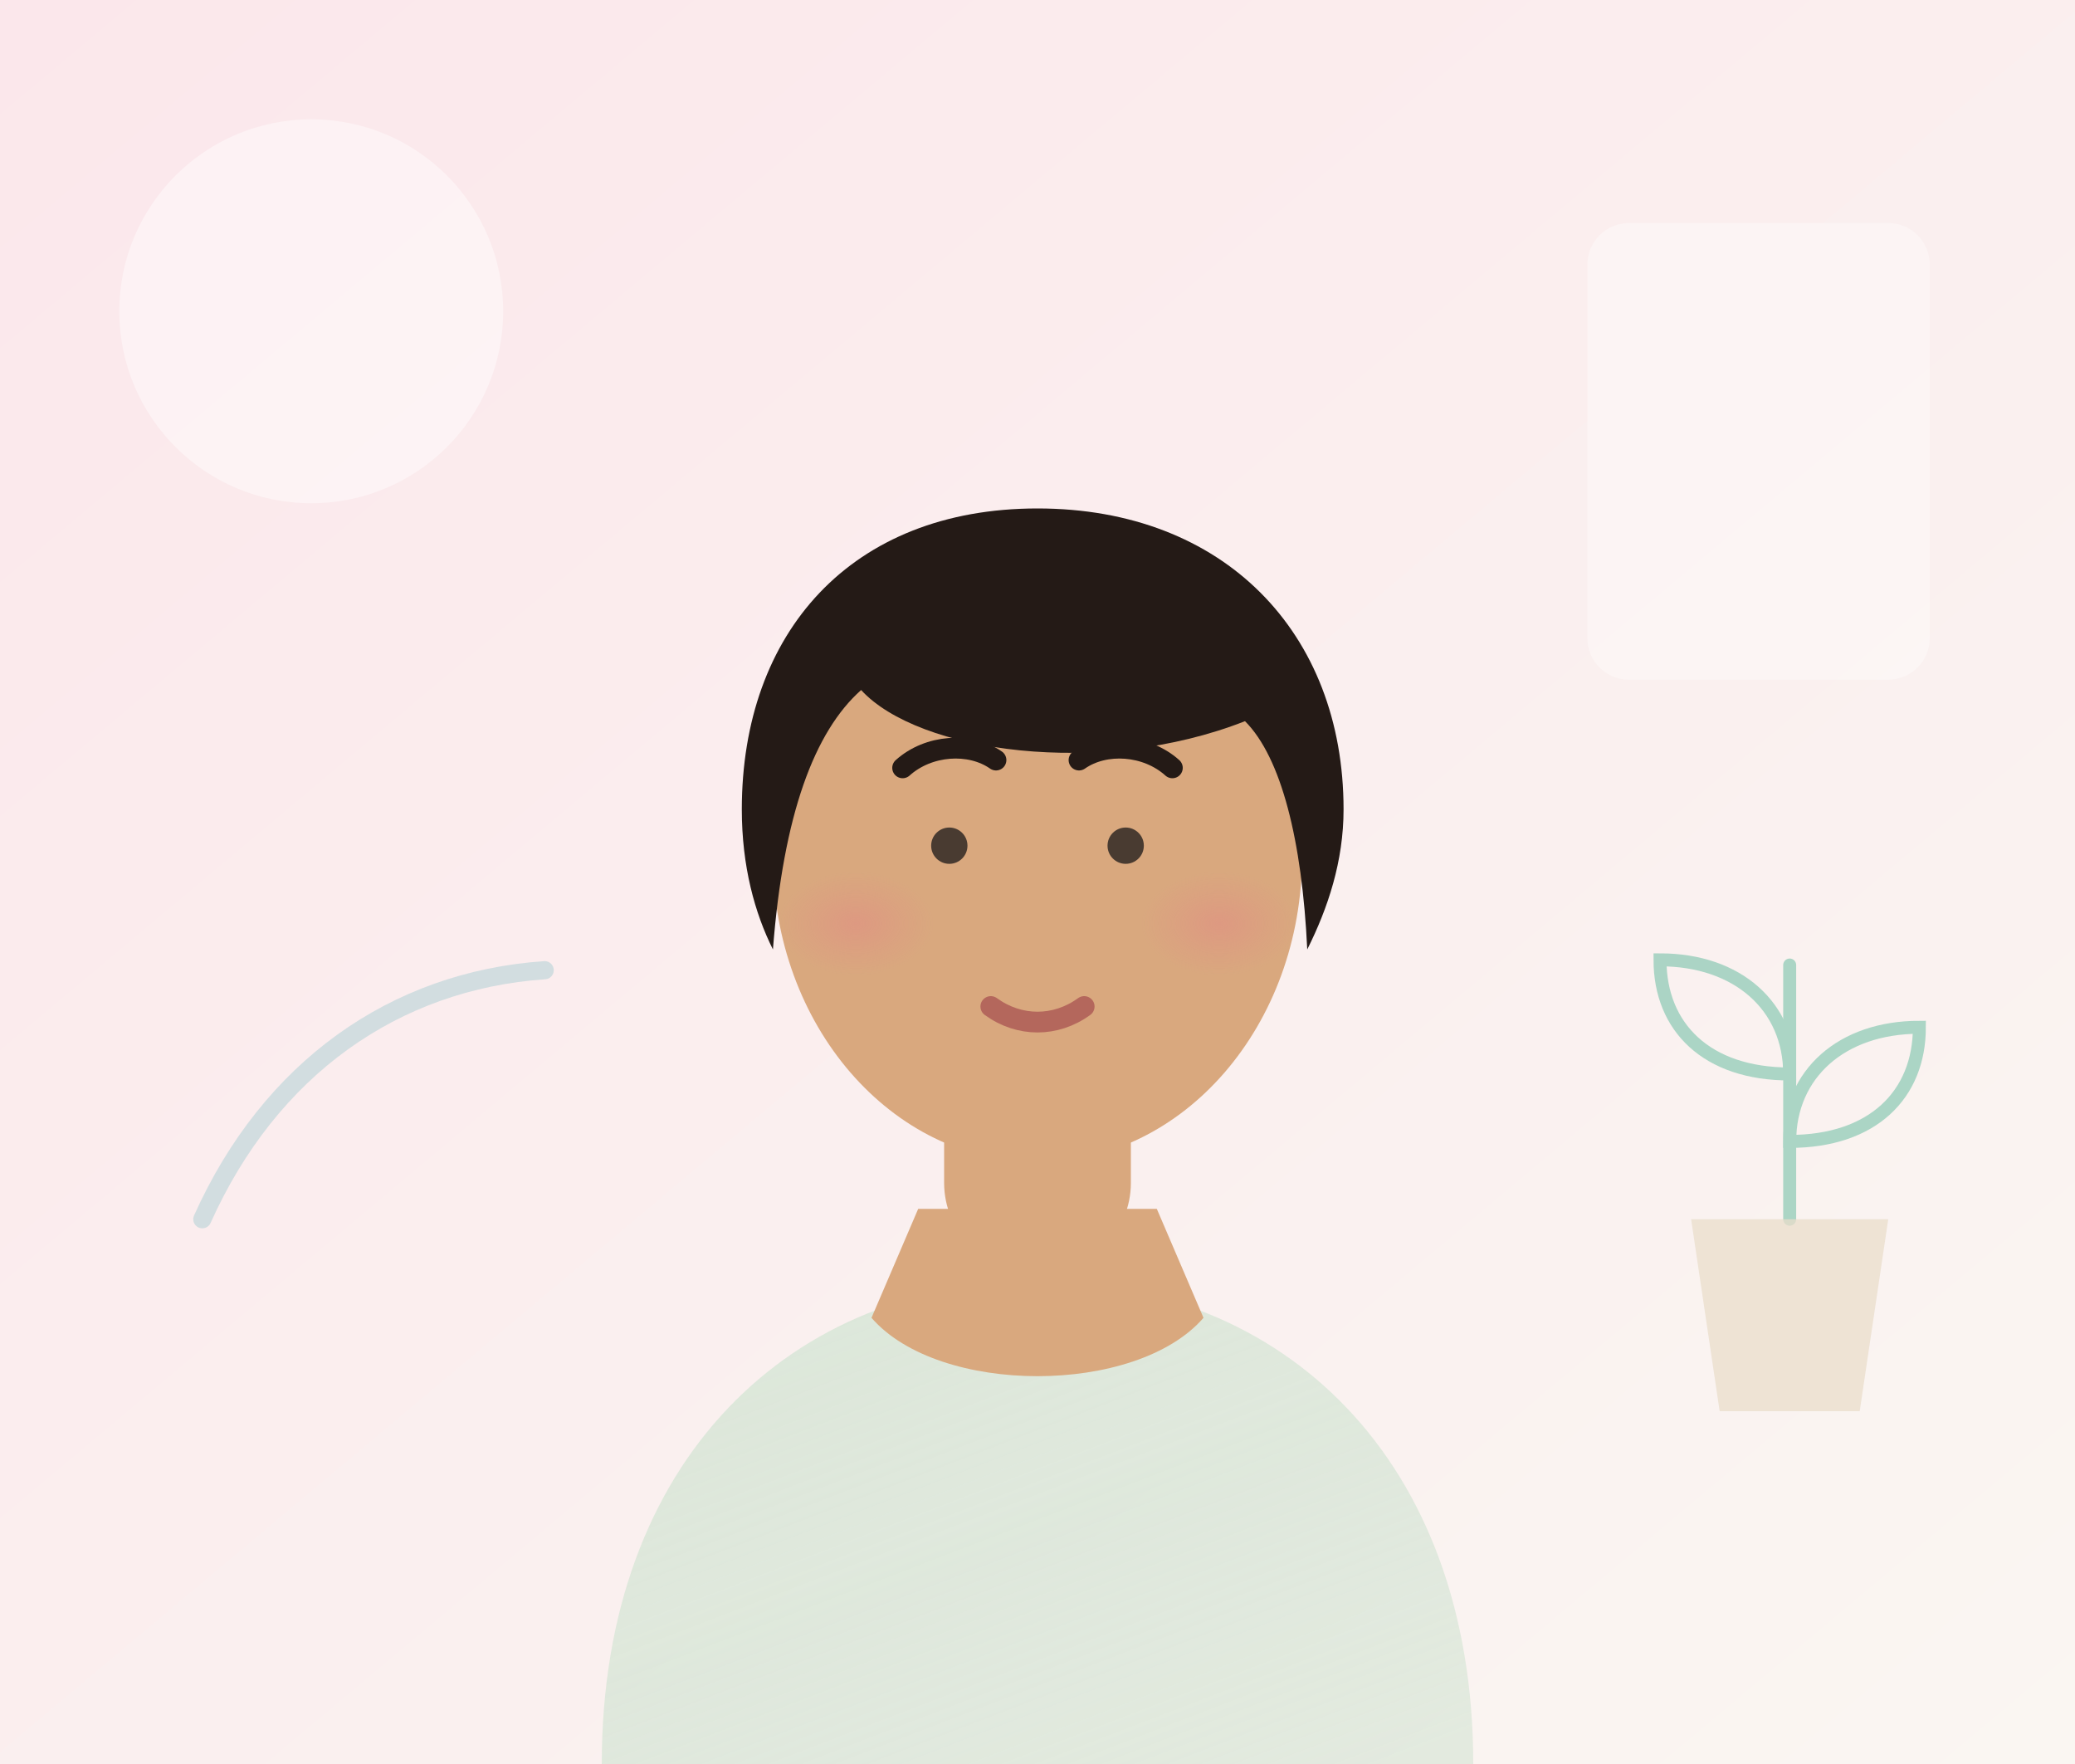
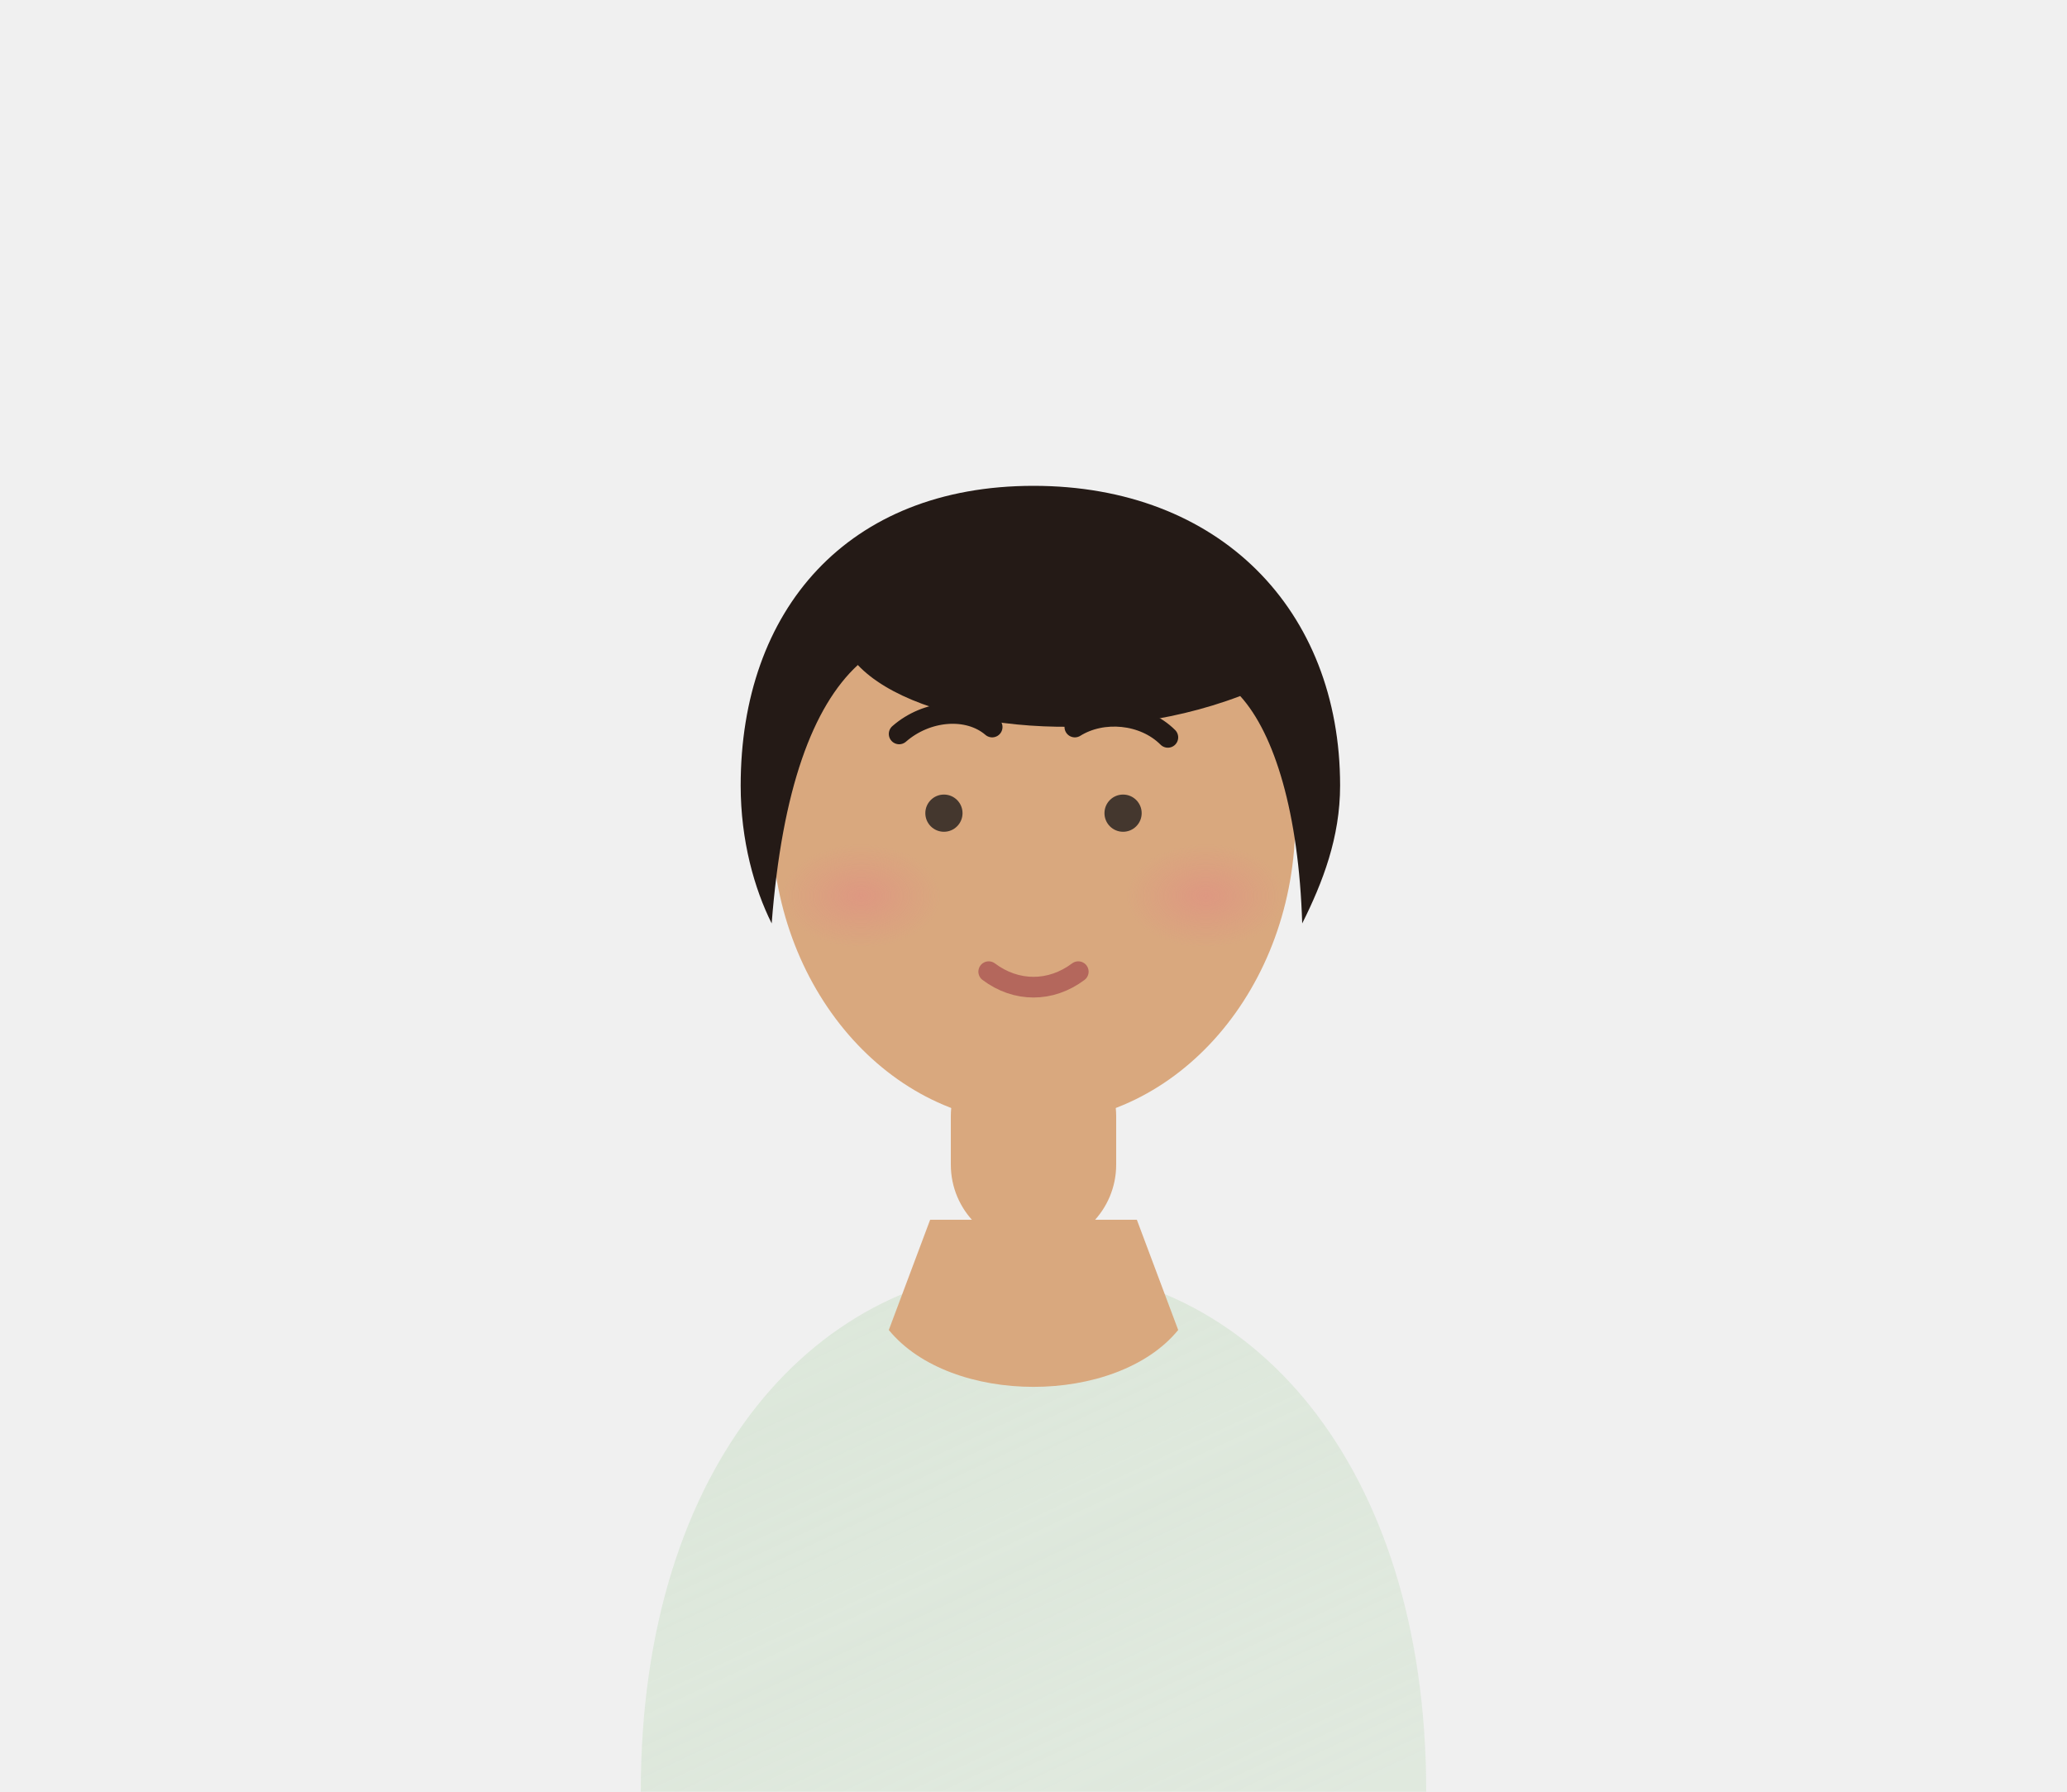
- <svg xmlns="http://www.w3.org/2000/svg" viewBox="0 0 800 680" width="800" height="680" role="img" aria-label="Portrait placeholder">
+ <svg xmlns="http://www.w3.org/2000/svg" viewBox="0 0 600 520" width="600" height="520" role="img" aria-label="Portrait placeholder">
  <defs>
-     <linearGradient id="bg" x1="0" y1="0" x2="1" y2="1">
-       <stop offset="0%" stop-color="#FBE7EB" />
-       <stop offset="100%" stop-color="#FAF6F2" />
-     </linearGradient>
    <linearGradient id="cloth" x1="0.2" y1="0" x2="0.9" y2="1">
      <stop offset="0%" stop-color="#DCE7DA" />
-       <stop offset="100%" stop-color="#DCE7DA" stop-opacity="0.78" />
+       <stop offset="100%" stop-color="#DCE7DA" stop-opacity="0.8" />
    </linearGradient>
    <radialGradient id="cheek" cx="0.5" cy="0.5" r="0.5">
-       <stop offset="0%" stop-color="#E9728A" stop-opacity="0.28" />
+       <stop offset="0%" stop-color="#E9728A" stop-opacity="0.3" />
      <stop offset="100%" stop-color="#E9728A" stop-opacity="0" />
    </radialGradient>
  </defs>
-   <rect width="800" height="680" fill="url(#bg)" />
-   <circle cx="120" cy="120" r="74" fill="#FFFFFF" opacity="0.42" />
-   <rect x="612" y="86" width="132" height="176" rx="16" fill="#FFFFFF" opacity="0.34" />
-   <path d="M78 470c26-58 74-92 132-96" stroke="#53ABB3" stroke-opacity="0.24" stroke-width="7" fill="none" stroke-linecap="round" />
-   <g opacity="0.5" stroke="#5CB89A" stroke-width="5" fill="none" stroke-linecap="round">
-     <path d="M690 470V372" />
-     <path d="M690 414c-32 0-50-18-50-44 30 0 50 18 50 44Z" />
-     <path d="M690 440c32 0 50-18 50-44-30 0-50 18-50 44Z" />
-   </g>
-   <path d="M652 470h76l-11 74h-54Z" fill="#E9DDCB" opacity="0.75" />
-   <path d="M232 680c0-118 74-186 168-186s168 68 168 186Z" fill="url(#cloth)" />
-   <path d="M336 508c26 30 102 30 128 0l-18-42H354Z" fill="#D9A87E" />
-   <rect x="364" y="404" width="72" height="86" rx="34" fill="#D9A87E" />
-   <ellipse cx="400" cy="330" rx="102" ry="118" fill="#D9A87E" />
-   <path d="M400 196c-72 0-114 48-114 116 0 22 5 40 12 54 4-52 16-84 34-100 22 24 92 34 148 12 14 14 22 46 24 88 8-16 14-34 14-54 0-68-46-116-118-116Z" fill="#241A16" />
-   <circle cx="366" cy="326" r="7" fill="#2A2320" opacity="0.82" />
-   <circle cx="434" cy="326" r="7" fill="#2A2320" opacity="0.82" />
-   <path d="M348 296c10-9 26-10 36-3M416 293c10-7 26-6 36 3" stroke="#241A16" stroke-width="8" fill="none" stroke-linecap="round" />
-   <path d="M382 388c11 8 25 8 36 0" stroke="#B4675C" stroke-width="8" fill="none" stroke-linecap="round" />
-   <ellipse cx="330" cy="356" rx="30" ry="20" fill="url(#cheek)" />
-   <ellipse cx="470" cy="356" rx="30" ry="20" fill="url(#cheek)" />
+   <path d="M186 520c0-96 52-152 114-152s114 56 114 152Z" fill="url(#cloth)" />
+   <path d="M258 386c18 22 66 22 84 0l-12-32h-60Z" fill="#D9A87E" />
+   <rect x="276" y="300" width="48" height="62" rx="24" fill="#D9A87E" />
+   <ellipse cx="300" cy="238" rx="76" ry="88" fill="#D9A87E" />
+   <path d="M300 141c-54 0-85 36-85 87 0 16 4 30 9 40 3-39 12-63 25-75 17 18 69 25 111 9 10 11 17 34 18 66 6-12 11-25 11-40 0-51-35-87-89-87Z" fill="#241A16" />
+   <circle cx="274" cy="236" r="5.4" fill="#2A2320" opacity="0.85" />
+   <circle cx="326" cy="236" r="5.4" fill="#2A2320" opacity="0.85" />
+   <path d="M261 213c8-7 20-8 27-2M312 211c8-5 20-4 27 3" stroke="#241A16" stroke-width="6" fill="none" stroke-linecap="round" />
+   <path d="M287 282c8 6 18 6 26 0" stroke="#B4675C" stroke-width="6" fill="none" stroke-linecap="round" />
+   <ellipse cx="250" cy="260" rx="23" ry="15" fill="url(#cheek)" />
+   <ellipse cx="350" cy="260" rx="23" ry="15" fill="url(#cheek)" />
</svg>
